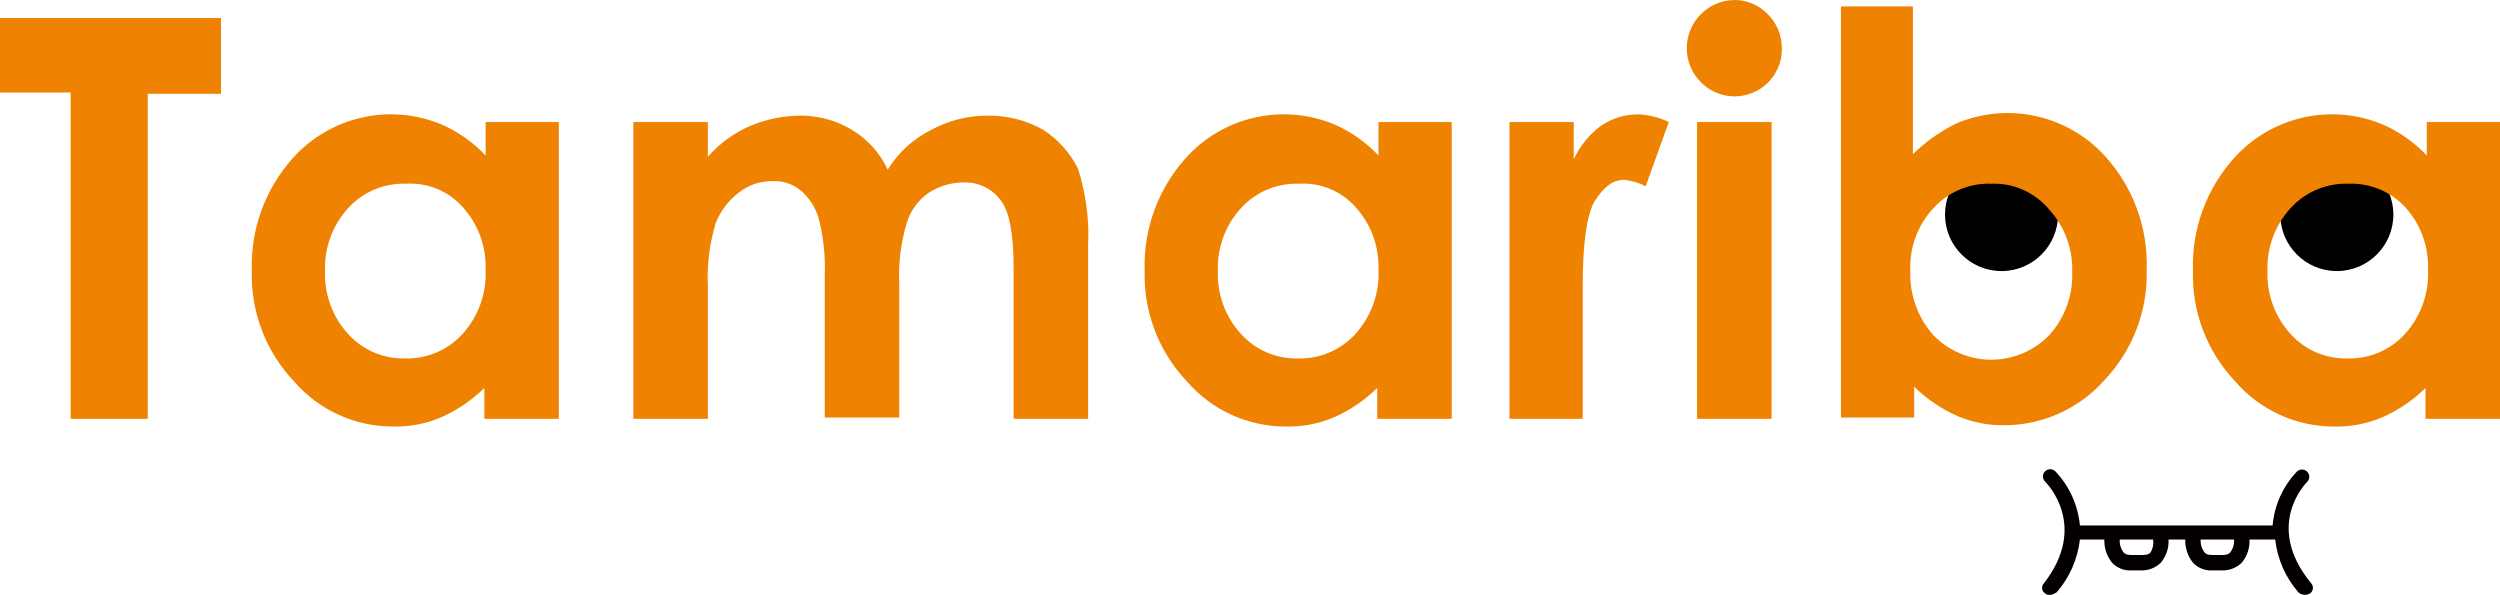
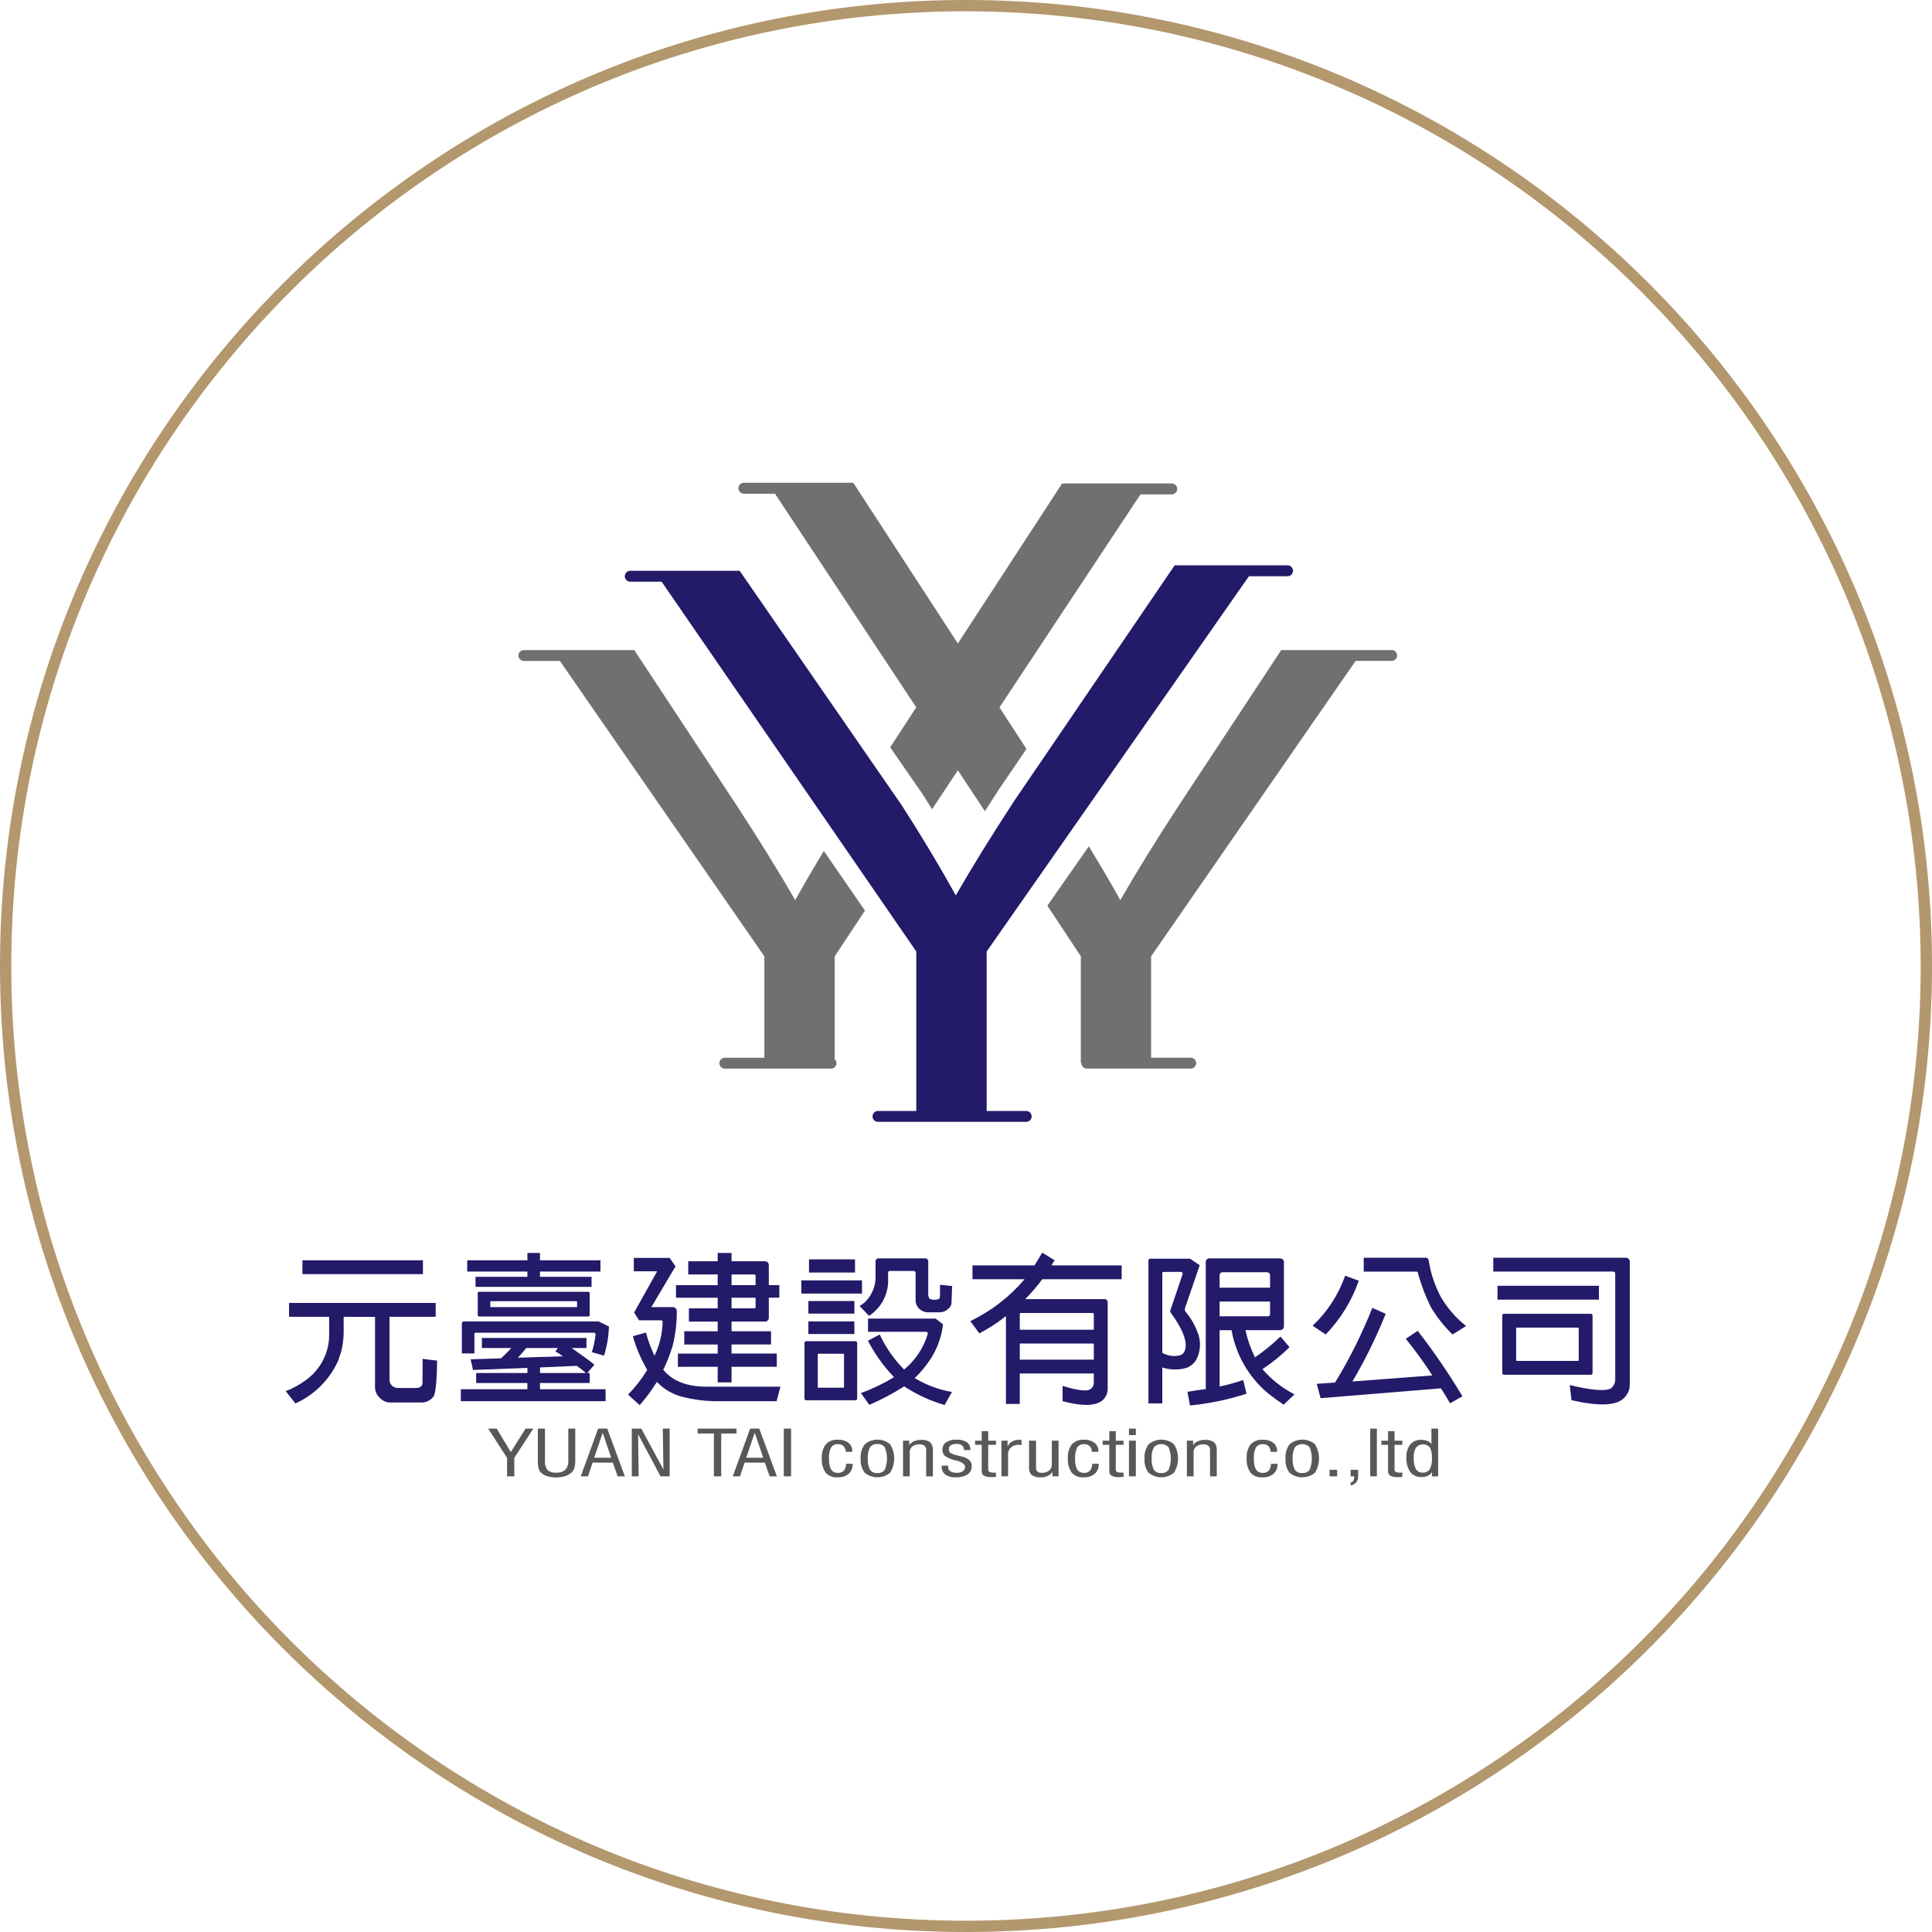
- <svg xmlns="http://www.w3.org/2000/svg" width="194.6" height="46.3" viewBox="0 0 194.6 46.3">
-   <g id="logo" transform="translate(-147.1 -28.7)">
-     <circle id="Ellipse_2" data-name="Ellipse 2" cx="4.4" cy="4.4" r="4.4" transform="translate(298.5 41)" />
-     <circle id="Ellipse_3" data-name="Ellipse 3" cx="4.4" cy="4.4" r="4.4" transform="translate(324.6 41)" />
-     <g id="Group_15" data-name="Group 15">
-       <path id="Path_28" data-name="Path 28" d="M147.1,30.1h17.2V36h-5.7V61.3h-6V35.9h-5.5Z" fill="#ef8200" />
-       <path id="Path_29" data-name="Path 29" d="M184.8,38.2h5.8V61.3h-5.8V58.9a11.353,11.353,0,0,1-3.4,2.3,9.04,9.04,0,0,1-3.7.7,10.13,10.13,0,0,1-7.7-3.5,12.008,12.008,0,0,1-3.3-8.6,12.523,12.523,0,0,1,3.2-8.8,10.257,10.257,0,0,1,11.6-2.6,10.617,10.617,0,0,1,3.4,2.4V38.2ZM178.7,43a5.826,5.826,0,0,0-4.5,1.9,6.89,6.89,0,0,0-1.8,4.9,6.89,6.89,0,0,0,1.8,4.9,5.762,5.762,0,0,0,4.4,1.9,5.826,5.826,0,0,0,4.5-1.9,6.971,6.971,0,0,0,1.8-5,6.89,6.89,0,0,0-1.8-4.9A5.446,5.446,0,0,0,178.7,43Z" fill="#ef8200" />
-       <path id="Path_30" data-name="Path 30" d="M196.4,38.2h5.8v2.7a9.308,9.308,0,0,1,3.3-2.4,10.191,10.191,0,0,1,4-.8,7.655,7.655,0,0,1,3.9,1.1,7.073,7.073,0,0,1,2.8,3.1,8.42,8.42,0,0,1,3.4-3.1,9.257,9.257,0,0,1,4.4-1.1,8.583,8.583,0,0,1,4.3,1.1,7.741,7.741,0,0,1,2.7,3,16.8,16.8,0,0,1,.8,6V61.3H226V49.6c0-2.6-.3-4.4-1-5.3a3.424,3.424,0,0,0-2.9-1.4,5.029,5.029,0,0,0-2.7.8,4.381,4.381,0,0,0-1.7,2.3,13.954,13.954,0,0,0-.6,4.8V61.2h-5.8V50.1a15.368,15.368,0,0,0-.5-4.5,4.581,4.581,0,0,0-1.4-2.1,3.232,3.232,0,0,0-2.2-.7,4.109,4.109,0,0,0-2.6.9,5.46,5.46,0,0,0-1.8,2.4,14.621,14.621,0,0,0-.6,4.9V61.3h-5.8V38.2Z" fill="#ef8200" />
-       <path id="Path_31" data-name="Path 31" d="M254.3,38.2h5.8V61.3h-5.8V58.9a11.353,11.353,0,0,1-3.4,2.3,9.04,9.04,0,0,1-3.7.7,10.13,10.13,0,0,1-7.7-3.5,12.008,12.008,0,0,1-3.3-8.6,12.523,12.523,0,0,1,3.2-8.8A10.257,10.257,0,0,1,251,38.4a10.617,10.617,0,0,1,3.4,2.4V38.2ZM248.2,43a5.826,5.826,0,0,0-4.5,1.9,6.89,6.89,0,0,0-1.8,4.9,6.89,6.89,0,0,0,1.8,4.9,5.762,5.762,0,0,0,4.4,1.9,5.826,5.826,0,0,0,4.5-1.9,6.971,6.971,0,0,0,1.8-5,6.89,6.89,0,0,0-1.8-4.9A5.446,5.446,0,0,0,248.2,43Z" fill="#ef8200" />
-       <path id="Path_32" data-name="Path 32" d="M264.6,38.2h5v2.9a6.889,6.889,0,0,1,2.1-2.6,5.21,5.21,0,0,1,2.9-.9,6.026,6.026,0,0,1,2.4.6l-1.8,5a4.506,4.506,0,0,0-1.7-.5c-.9,0-1.6.6-2.3,1.7-.6,1.1-.9,3.3-.9,6.5V61.3h-5.7Z" fill="#ef8200" />
-       <path id="Path_33" data-name="Path 33" d="M282.1,28.7a3.631,3.631,0,0,1,2.6,1.1,3.693,3.693,0,0,1,1.1,2.7,3.677,3.677,0,0,1-6.3,2.6,3.693,3.693,0,0,1-1.1-2.7,3.757,3.757,0,0,1,3.7-3.7Zm-2.9,9.5H285V61.3h-5.8Z" fill="#ef8200" />
-       <path id="Path_34" data-name="Path 34" d="M296,29.3V40.7a13.14,13.14,0,0,1,3.4-2.4A10.257,10.257,0,0,1,311,40.9a12.523,12.523,0,0,1,3.2,8.8,12.008,12.008,0,0,1-3.3,8.6,10.445,10.445,0,0,1-7.7,3.5,9.04,9.04,0,0,1-3.7-.7,11.353,11.353,0,0,1-3.4-2.3v2.4h-5.7v-32H296ZM302.1,43a5.826,5.826,0,0,0-4.5,1.9,6.727,6.727,0,0,0-1.8,4.9,7.138,7.138,0,0,0,1.8,5,6.279,6.279,0,0,0,9,0,6.89,6.89,0,0,0,1.8-4.9,6.89,6.89,0,0,0-1.8-4.9A5.593,5.593,0,0,0,302.1,43Z" fill="#ef8200" />
-       <path id="Path_35" data-name="Path 35" d="M335.9,38.2h5.8V61.3h-5.8V58.9a11.353,11.353,0,0,1-3.4,2.3,9.04,9.04,0,0,1-3.7.7,10.13,10.13,0,0,1-7.7-3.5,12.008,12.008,0,0,1-3.3-8.6A12.523,12.523,0,0,1,321,41a10.257,10.257,0,0,1,11.6-2.6,10.617,10.617,0,0,1,3.4,2.4V38.2Zm-6,4.8a5.826,5.826,0,0,0-4.5,1.9,6.89,6.89,0,0,0-1.8,4.9,6.89,6.89,0,0,0,1.8,4.9,5.762,5.762,0,0,0,4.4,1.9,5.826,5.826,0,0,0,4.5-1.9,6.971,6.971,0,0,0,1.8-5,6.89,6.89,0,0,0-1.8-4.9A5.729,5.729,0,0,0,329.9,43Z" fill="#ef8200" />
+ <svg xmlns="http://www.w3.org/2000/svg" width="261.598" height="261.599" viewBox="0 0 261.598 261.599">
+   <g id="logo" transform="translate(-387.735 -57.084)">
+     <path id="Path_5493" data-name="Path 5493" d="M518.534,7199.633c-72.122,0-130.8-58.677-130.8-130.8s58.677-130.8,130.8-130.8,130.8,58.677,130.8,130.8S590.656,7199.633,518.534,7199.633Zm0-260.07a129.271,129.271,0,1,0,129.27,129.27A129.416,129.416,0,0,0,518.534,6939.563Z" transform="translate(0 -6880.95)" fill="#b3976d" />
+     <g id="Group_366" data-name="Group 366" transform="translate(0 -6880.95)">
+       <g id="Group_164" data-name="Group 164">
+         <path id="Path_1725" data-name="Path 1725" d="M488.46,7004.882h4.212l19.124,28.929-3.526,5.411,4.362,6.314c.446.69.871,1.38,1.307,2.07l3.491-5.274,3.662,5.54c.611-.955,1.211-1.9,1.858-2.893l.034-.045,3.739-5.49-3.659-5.624,19.095-28.847h4.207a.74.74,0,1,0,0-1.479H531.551l-14.12,21.669-14.156-21.757H488.46a.738.738,0,1,0,0,1.476Z" fill="#717071" />
+         <path id="Path_1726" data-name="Path 1726" d="M576.169,7026.057h-14.95L547.283,7047.2q-4.614,7.065-7.853,12.711c-1.349-2.426-2.785-4.853-4.264-7.281l-5.616,8.034,4.533,6.857v14.465h.069a.735.735,0,0,0,.741.736h14.069a.736.736,0,1,0,0-1.472H543.6v-13.729l27.691-40h4.876a.735.735,0,1,0,0-1.471Z" fill="#717071" />
+         <path id="Path_1727" data-name="Path 1727" d="M504.85,7061.336l-5.564-8.079c-1.343,2.22-2.644,4.439-3.878,6.657q-3.244-5.64-7.852-12.711l-13.937-21.146H458.672a.735.735,0,1,0,0,1.471h4.873l27.688,40v13.729h-5.355a.736.736,0,1,0,0,1.472h14.383a.735.735,0,0,0,.739-.736.727.727,0,0,0-.245-.54v-13.925Z" fill="#717071" />
+         <path id="Path_1728" data-name="Path 1728" d="M526.685,7088.463h-5.352v-21.591l35.512-50.814H562.1a.739.739,0,0,0,0-1.477H546.788l-21.778,31.978q-4.616,7.071-7.855,12.711-3.381-6.087-7.309-12.174l-21.958-31.773H473.074a.739.739,0,1,0,0,1.478h4.249l34.482,50.071v21.591h-5.187a.738.738,0,1,0,0,1.476h20.067a.738.738,0,1,0,0-1.476Z" fill="#231a69" />
+       </g>
+       <g id="Group_165" data-name="Group 165">
+         <path id="Path_1729" data-name="Path 1729" d="M456.393,7137.935v-2.5l-2.552-3.962h1.15l1.907,3.182,2-3.182h1.049l-2.574,3.962v2.5Z" fill="#595757" />
+         <path id="Path_1730" data-name="Path 1730" d="M460.561,7131.472h.964v4.348a1.8,1.8,0,0,0,.345,1.261,1.6,1.6,0,0,0,1.175.355,1.714,1.714,0,0,0,1.24-.39,1.657,1.657,0,0,0,.4-1.226v-4.348h.942v4.218a3.774,3.774,0,0,1-.123,1.156,1.477,1.477,0,0,1-.416.6,2.327,2.327,0,0,1-.872.475,4.361,4.361,0,0,1-2.4-.012,2.044,2.044,0,0,1-.853-.5,1.237,1.237,0,0,1-.311-.56,5.08,5.08,0,0,1-.092-1.161Z" fill="#595757" />
+         <path id="Path_1731" data-name="Path 1731" d="M466.371,7137.935l2.356-6.463h1.228l2.39,6.463h-.976l-.656-1.863h-2.737l-.629,1.863Zm1.823-2.518h2.3l-1.15-3.386Z" fill="#595757" />
+         <path id="Path_1732" data-name="Path 1732" d="M473.281,7137.935v-6.463h1.29l2.995,5.544-.089-5.544h.931v6.463h-1.235l-3.039-5.707.078,5.707Z" fill="#595757" />
+         <path id="Path_1733" data-name="Path 1733" d="M484.4,7137.935v-5.8h-2.2v-.663h5.261v.663h-2.07v5.8Z" fill="#595757" />
+         <path id="Path_1734" data-name="Path 1734" d="M486.955,7137.935l2.356-6.463h1.228l2.39,6.463h-.976l-.657-1.863h-2.737l-.628,1.863Zm1.823-2.518h2.3l-1.15-3.386Z" fill="#595757" />
+         <path id="Path_1735" data-name="Path 1735" d="M493.865,7137.935v-6.463h.987v6.463Z" fill="#595757" />
+         <path id="Path_1736" data-name="Path 1736" d="M502.3,7136.235l.887,0a1.719,1.719,0,0,1-.539,1.356,2.211,2.211,0,0,1-1.519.478,1.946,1.946,0,0,1-1.6-.633,3.049,3.049,0,0,1-.518-1.948,2.828,2.828,0,0,1,.538-1.886,2.039,2.039,0,0,1,1.632-.623,2.244,2.244,0,0,1,1.428.413,1.355,1.355,0,0,1,.524,1.127v.1h-.88a1.144,1.144,0,0,0-.292-.773,1.009,1.009,0,0,0-.746-.264,1.038,1.038,0,0,0-.945.439,2.886,2.886,0,0,0-.283,1.492,2.925,2.925,0,0,0,.286,1.509,1.049,1.049,0,0,0,.953.442.979.979,0,0,0,.78-.315A1.406,1.406,0,0,0,502.3,7136.235Z" fill="#595757" />
+         <path id="Path_1737" data-name="Path 1737" d="M504.274,7135.522a2.842,2.842,0,0,1,.559-1.929,2.665,2.665,0,0,1,3.427-.006,3.663,3.663,0,0,1,0,3.864,2.728,2.728,0,0,1-3.443,0A2.856,2.856,0,0,1,504.274,7135.522Zm.965,0a2.864,2.864,0,0,0,.3,1.526,1.12,1.12,0,0,0,1,.442,1.106,1.106,0,0,0,1-.451,3.986,3.986,0,0,0,0-3.034,1.114,1.114,0,0,0-1-.442,1.126,1.126,0,0,0-1,.438A2.824,2.824,0,0,0,505.239,7135.522Z" fill="#595757" />
+         <path id="Path_1738" data-name="Path 1738" d="M510.007,7137.935v-4.83h.846v.6a1.461,1.461,0,0,1,.64-.529,2.448,2.448,0,0,1,.982-.176,1.814,1.814,0,0,1,1.214.323,1.436,1.436,0,0,1,.362,1.112v3.5h-.909v-3.55a.736.736,0,0,0-.224-.588,1.034,1.034,0,0,0-.684-.193,1.5,1.5,0,0,0-.963.286.937.937,0,0,0-.356.772v3.273Z" fill="#595757" />
+         <path id="Path_1739" data-name="Path 1739" d="M515.234,7136.483h.9a.071.071,0,0,1-.005.025.894.894,0,0,0-.017.139.682.682,0,0,0,.3.6,1.545,1.545,0,0,0,.873.206,1.414,1.414,0,0,0,.821-.21.663.663,0,0,0,.3-.571q0-.571-1.172-.873l-.017,0a4.237,4.237,0,0,1-1.526-.609,1.1,1.1,0,0,1-.347-.877,1.146,1.146,0,0,1,.5-.988,2.344,2.344,0,0,1,1.383-.355,2.446,2.446,0,0,1,1.419.34,1.156,1.156,0,0,1,.477,1v.068h-.859a.863.863,0,0,0-.263-.636,1.121,1.121,0,0,0-.735-.2,1.389,1.389,0,0,0-.794.187.637.637,0,0,0-.266.556.608.608,0,0,0,.07.294.545.545,0,0,0,.205.21,3.649,3.649,0,0,0,.981.336c.262.061.464.113.606.154a2.157,2.157,0,0,1,.954.49,1.08,1.08,0,0,1,.286.782,1.29,1.29,0,0,1-.558,1.121,2.731,2.731,0,0,1-1.59.394,2.318,2.318,0,0,1-1.434-.375,1.315,1.315,0,0,1-.485-1.106Z" fill="#595757" />
+         <path id="Path_1740" data-name="Path 1740" d="M521.539,7136.937a.44.44,0,0,0,.146.4,1.558,1.558,0,0,0,.7.094c.049,0,.089,0,.121,0s.059,0,.081-.006l.006.592-.225.008c-.232.009-.379.013-.442.013a1.868,1.868,0,0,1-.952-.191.633.633,0,0,1-.311-.577v-3.6h-.9v-.558h.9v-1.289h.881v1.289h1.049v.558h-1.049Z" fill="#595757" />
+         <path id="Path_1741" data-name="Path 1741" d="M523.333,7137.935v-4.83h.836v.789a1.483,1.483,0,0,1,.592-.663,1.707,1.707,0,0,1,.906-.24c.1,0,.178,0,.232,0s.106.007.155.012v.722a.749.749,0,0,0-.16-.044,1.123,1.123,0,0,0-.194-.015,1.575,1.575,0,0,0-1.082.344,1.22,1.22,0,0,0-.387.961v2.959Z" fill="#595757" />
+         <path id="Path_1742" data-name="Path 1742" d="M530.232,7137.935v-.629a1.272,1.272,0,0,1-.609.562,2.321,2.321,0,0,1-1,.2,1.872,1.872,0,0,1-1.177-.3,1.141,1.141,0,0,1-.371-.948V7133.1h.943v3.731a.561.561,0,0,0,.2.461.846.846,0,0,0,.558.164,1.549,1.549,0,0,0,1.015-.3,1.042,1.042,0,0,0,.365-.848V7133.1h.913v4.83Z" fill="#595757" />
+         <path id="Path_1743" data-name="Path 1743" d="M535.622,7136.235l.886,0a1.718,1.718,0,0,1-.538,1.356,2.213,2.213,0,0,1-1.52.478,1.944,1.944,0,0,1-1.6-.633,3.042,3.042,0,0,1-.518-1.948,2.822,2.822,0,0,1,.538-1.886,2.039,2.039,0,0,1,1.632-.623,2.239,2.239,0,0,1,1.427.413,1.356,1.356,0,0,1,.525,1.127v.1h-.881a1.144,1.144,0,0,0-.291-.773,1.011,1.011,0,0,0-.747-.264,1.036,1.036,0,0,0-.944.439,2.876,2.876,0,0,0-.283,1.492,2.925,2.925,0,0,0,.286,1.509,1.049,1.049,0,0,0,.953.442.982.982,0,0,0,.78-.315A1.406,1.406,0,0,0,535.622,7136.235Z" fill="#595757" />
+         <path id="Path_1744" data-name="Path 1744" d="M538.813,7136.937a.443.443,0,0,0,.146.4,1.564,1.564,0,0,0,.7.094c.048,0,.089,0,.12,0s.059,0,.082-.006l.006.592-.225.008c-.232.009-.38.013-.443.013a1.863,1.863,0,0,1-.951-.191.631.631,0,0,1-.311-.577v-3.6h-.9v-.558h.9v-1.289h.88v1.289h1.05v.558h-1.05Z" fill="#595757" />
+         <path id="Path_1745" data-name="Path 1745" d="M540.6,7132.349v-.877h.931v.877Zm0,5.586v-4.83h.931v4.83Z" fill="#595757" />
+         <path id="Path_1746" data-name="Path 1746" d="M542.711,7135.522a2.842,2.842,0,0,1,.558-1.929,2.665,2.665,0,0,1,3.427-.006,3.66,3.66,0,0,1,0,3.864,2.729,2.729,0,0,1-3.444,0A2.857,2.857,0,0,1,542.711,7135.522Zm.965,0a2.875,2.875,0,0,0,.3,1.526,1.12,1.12,0,0,0,1,.442,1.106,1.106,0,0,0,.995-.451,3.986,3.986,0,0,0,0-3.034,1.352,1.352,0,0,0-2,0A2.815,2.815,0,0,0,543.676,7135.522Z" fill="#595757" />
+         <path id="Path_1747" data-name="Path 1747" d="M548.443,7137.935v-4.83h.847v.6a1.45,1.45,0,0,1,.64-.529,2.443,2.443,0,0,1,.981-.176,1.819,1.819,0,0,1,1.215.323,1.439,1.439,0,0,1,.361,1.112v3.5h-.909v-3.55a.736.736,0,0,0-.224-.588,1.032,1.032,0,0,0-.684-.193,1.5,1.5,0,0,0-.962.286.934.934,0,0,0-.356.772v3.273Z" fill="#595757" />
+         <path id="Path_1748" data-name="Path 1748" d="M559.829,7136.235l.886,0a1.718,1.718,0,0,1-.538,1.356,2.214,2.214,0,0,1-1.52.478,1.944,1.944,0,0,1-1.6-.633,3.043,3.043,0,0,1-.519-1.948,2.822,2.822,0,0,1,.539-1.886,2.038,2.038,0,0,1,1.631-.623,2.242,2.242,0,0,1,1.428.413,1.356,1.356,0,0,1,.525,1.127v.1h-.881a1.144,1.144,0,0,0-.292-.773,1.007,1.007,0,0,0-.746-.264,1.038,1.038,0,0,0-.945.439,2.886,2.886,0,0,0-.283,1.492,2.925,2.925,0,0,0,.286,1.509,1.052,1.052,0,0,0,.954.442.982.982,0,0,0,.78-.315A1.406,1.406,0,0,0,559.829,7136.235Z" fill="#595757" />
+         <path id="Path_1749" data-name="Path 1749" d="M561.8,7135.522a2.842,2.842,0,0,1,.558-1.929,2.665,2.665,0,0,1,3.427-.006,3.66,3.66,0,0,1,0,3.864,2.729,2.729,0,0,1-3.444,0A2.857,2.857,0,0,1,561.8,7135.522Zm.965,0a2.875,2.875,0,0,0,.3,1.526,1.12,1.12,0,0,0,1,.442,1.106,1.106,0,0,0,1-.451,3.986,3.986,0,0,0,0-3.034,1.352,1.352,0,0,0-2,0A2.815,2.815,0,0,0,562.768,7135.522Z" fill="#595757" />
+         <path id="Path_1750" data-name="Path 1750" d="M567.765,7137.935v-.885h1.021v.885Z" fill="#595757" />
+         <path id="Path_1751" data-name="Path 1751" d="M570.614,7139.173v-.4a.482.482,0,0,0,.356-.24,1.043,1.043,0,0,0,.127-.554v-.042h-.483v-.885h1.021v.885a1.231,1.231,0,0,1-.275.818A1.212,1.212,0,0,1,570.614,7139.173Z" fill="#595757" />
+         <path id="Path_1752" data-name="Path 1752" d="M573.268,7137.935v-6.463h.9v6.463Z" fill="#595757" />
+         <path id="Path_1753" data-name="Path 1753" d="M576.56,7136.937a.443.443,0,0,0,.146.4,1.563,1.563,0,0,0,.7.094c.048,0,.088,0,.12,0s.059,0,.081-.006l.006.592-.225.008c-.231.009-.379.013-.442.013a1.868,1.868,0,0,1-.952-.191.633.633,0,0,1-.311-.577v-3.6h-.9v-.558h.9v-1.289h.881v1.289h1.049v.558H576.56Z" fill="#595757" />
+         <path id="Path_1754" data-name="Path 1754" d="M582.466,7137.935h-.847v-.608a.977.977,0,0,1-.505.512,1.971,1.971,0,0,1-.9.193,1.8,1.8,0,0,1-1.523-.682,3.213,3.213,0,0,1-.524-1.983,2.633,2.633,0,0,1,.527-1.752,1.82,1.82,0,0,1,1.47-.624,2.219,2.219,0,0,1,.9.172.847.847,0,0,1,.491.441v-2.132h.908Zm-.847-2.451a2.813,2.813,0,0,0-.277-1.473,1.241,1.241,0,0,0-1.882.034,2.52,2.52,0,0,0-.3,1.389,3.024,3.024,0,0,0,.289,1.521,1,1,0,0,0,.917.472,1.067,1.067,0,0,0,.962-.445A2.833,2.833,0,0,0,581.619,7135.484Z" fill="#595757" />
+       </g>
+       <g id="Group_166" data-name="Group 166">
+         <path id="Path_1755" data-name="Path 1755" d="M434.268,7116.336v2.241a11.519,11.519,0,0,1-.366,2.587c-.129.345-.245.689-.345,1.034a11.557,11.557,0,0,1-5.82,5.865l-1.316-1.661a11.29,11.29,0,0,0,2.652-1.444,7.538,7.538,0,0,0,3.233-6.381v-2.241h-5.432v-1.876h19.855v1.876h-6.252v8.515a1.083,1.083,0,0,0,.324.8,1.179,1.179,0,0,0,.775.323h2.587a.937.937,0,0,0,.582-.216.579.579,0,0,0,.194-.517q.023-.927.022-3.212l1.962.238q-.066,4.375-.518,4.893a2.033,2.033,0,0,1-1.4.776h-4.527a2.055,2.055,0,0,1-1.38-.69,1.9,1.9,0,0,1-.582-1.294v-9.613ZM445,7108.683v1.874H428.685v-1.874Z" fill="#231a69" />
+         <path id="Path_1756" data-name="Path 1756" d="M459.15,7125.3h-6.941v-1.357h6.941v-.691l-7.372.281q-.129-.669-.324-1.444l4.118-.13q.732-.667,1.4-1.4h-3.988V7119.2h14.163v1.358h-2.005q2.307,1.617,3.083,2.263l-.971,1.122h.324v1.357h-6.725v.842h8.88v1.617h-19.6v-1.617h9.011Zm-8.881-8.04c.013-.2.114-.3.3-.3h18.216l1.4.69a14.2,14.2,0,0,1-.668,3.945l-1.639-.474a12.518,12.518,0,0,0,.5-2.394q0-.236-.216-.236H452.123a.134.134,0,0,0-.152.151v2.652h-1.7Zm8.881-7.05H451v-1.529h8.149v-.992h1.7v.992h8.191v1.529h-8.191v.712h6.984v1.358H452.123v-1.358h7.027Zm8.213,6.08H452.618c-.13,0-.194-.072-.194-.216v-2.932a.171.171,0,0,1,.194-.194h14.745c.143,0,.216.065.216.194v2.932A.191.191,0,0,1,467.363,7116.292Zm-13.192-2.07c-.044,0-.059.022-.044.066v.646a.06.06,0,0,0,.044.086h11.641a.085.085,0,0,0,.064-.086v-.646a.058.058,0,0,0-.064-.066Zm9.1,6.338H459q-.474.584-1.143,1.315l6.1-.194q-.734-.518-1.014-.668Zm-2.413,3.385h6.229q-.582-.494-1.251-.97l-4.978.215Z" fill="#231a69" />
+         <path id="Path_1757" data-name="Path 1757" d="M477.456,7117.068c-.015-.173-.05-.259-.108-.259h-3.083l-.669-1.056,3.084-5.519c.014-.057.014-.079,0-.064h-3.126v-1.811h4.85l.8,1.142-3.276,5.519h2.8q.646,0,.646.6a18.683,18.683,0,0,1-.56,4.635,21.833,21.833,0,0,1-1.272,3.256q1.941,2.349,6.1,2.285h9.767l-.519,1.962h-8.536a18.778,18.778,0,0,1-4.117-.561,7.226,7.226,0,0,1-3.557-2.048,24.011,24.011,0,0,1-2.329,3.148l-1.573-1.423a19.474,19.474,0,0,0,2.608-3.363.458.458,0,0,1-.129-.194,19.292,19.292,0,0,1-1.833-4.355l1.769-.5a18.93,18.93,0,0,0,1.163,3.148A11.014,11.014,0,0,0,477.456,7117.068Zm2.069,6.036v-1.79h5.389v-1.228h-4.527v-1.79h4.527v-1.314h-3.9v-1.79h3.9v-1.443h-5.647v-1.7h5.647V7110.6h-3.988v-1.79h3.988v-1.12h1.876v1.12h4.463q.581.023.581.561v2.673h1.423v1.7h-1.423v2.651a.514.514,0,0,1-.581.582H486.79v1.314h5.346v1.79H486.79v1.228h6.122v1.79H486.79v2.113h-1.876V7123.1Zm7.265-11.059h3.255v-1.294a.158.158,0,0,0-.173-.15H486.79Zm0,3.147h3.082c.116-.014.173-.071.173-.172v-1.271H486.79Z" fill="#231a69" />
+         <path id="Path_1758" data-name="Path 1758" d="M504.45,7111.4v1.79h-8.214v-1.79Zm-.9,16.233H496.9c-.158,0-.238-.086-.238-.259v-7.5c.015-.159.094-.238.238-.238h6.64c.172.015.258.094.258.238v7.5A.228.228,0,0,1,503.545,7127.631Zm-.129-13.431v1.7h-6.23v-1.7Zm0,2.76v1.7h-6.23v-1.7Zm.086-8.407v1.789h-6.23v-1.789Zm-4.981,12.783c-.057,0-.078.022-.064.065v4.44c-.014.044.007.073.064.088h3.407c.058-.015.086-.044.086-.088v-4.44c0-.043-.028-.065-.086-.065Zm9.464-10.972v.818a5.692,5.692,0,0,1-2.587,5.024l-1.271-1.337.624-.431a4.778,4.778,0,0,0,1.531-3.837v-1.811a.44.44,0,0,1,.108-.259.353.353,0,0,1,.259-.108h6.381a.352.352,0,0,1,.258.086.559.559,0,0,1,.13.281v4.42a1.188,1.188,0,0,0,.129.6c.087.129.309.2.669.215h.172a1.213,1.213,0,0,0,.495-.129c.088-.043.13-.244.13-.6V7112l1.639.172q-.066,1.854-.087,2.307a1.082,1.082,0,0,1-.388.733,1.76,1.76,0,0,1-1.164.517H513.44a1.788,1.788,0,0,1-1.23-.473,1.6,1.6,0,0,1-.5-1.23v-3.643a.252.252,0,0,0-.281-.259h-3.212Q507.985,7110.149,507.985,7110.364Zm-2.543,17.892-1.142-1.595a25.218,25.218,0,0,0,4.483-2.156,21.418,21.418,0,0,1-3.535-4.936l1.6-.842a16.756,16.756,0,0,0,3.3,4.743,9.859,9.859,0,0,0,3.213-4.85.258.258,0,0,0-.087-.216.855.855,0,0,0-.431-.042H505.27v-1.79h9.14l1.012.776a10.816,10.816,0,0,1-1.595,4.549,14.529,14.529,0,0,1-2.241,2.738,14.8,14.8,0,0,0,5.044,1.875l-.992,1.768a20.712,20.712,0,0,1-5.475-2.523A33.759,33.759,0,0,1,505.442,7128.256Z" fill="#231a69" />
+         <path id="Path_1759" data-name="Path 1759" d="M525.817,7128.127h-1.876v-11.879a4.042,4.042,0,0,0-.517.389,23.241,23.241,0,0,1-3.082,1.94l-1.23-1.66a22.213,22.213,0,0,0,7.352-5.669h-7.05v-1.876H527.8q.516-.8,1.056-1.725l1.681,1.036q-.237.344-.431.689h9.506v1.876H528.857a23.553,23.553,0,0,1-2.307,2.694h10.692a.42.42,0,0,1,.475.474v11.62a2.055,2.055,0,0,1-.884,1.746q-1.467.969-5.217-.021v-2.07q3.081.927,3.73.453a.986.986,0,0,0,.495-.862v-1.273H525.817Zm10.024-10.046v-2.113a.158.158,0,0,0-.172-.151h-9.7a.134.134,0,0,0-.151.151v2.113Zm0,4.053v-2.177H525.817v2.177Z" fill="#231a69" />
+         <path id="Path_1760" data-name="Path 1760" d="M545.115,7128.063h-1.876v-19.338a.229.229,0,0,1,.259-.258h5.368l1.315.883-1.94,5.648q-.173.432.022.647a9.357,9.357,0,0,1,1.617,2.759,4.4,4.4,0,0,1-.173,3.752,2.635,2.635,0,0,1-1.336,1.1,5.6,5.6,0,0,1-3.256-.064Zm.152-17.807a.276.276,0,0,0-.108.043.144.144,0,0,0-.044.108v10.8a3.222,3.222,0,0,0,2.286.366.944.944,0,0,0,.689-.5q.84-1.617-1.875-5.369a.17.17,0,0,1-.044-.128c.015-.044.029-.094.044-.151l1.617-4.765c.1-.287-.008-.423-.324-.409Zm17.741,16.577-1.466,1.4q-1.25-.842-2.155-1.574a14.4,14.4,0,0,1-4.894-8.515h-1.617v7.631a28.717,28.717,0,0,0,3.19-.884l.453,1.854a36.064,36.064,0,0,1-7.653,1.595l-.345-1.854q1.293-.214,2.479-.366v-17.138a.508.508,0,0,1,.561-.561H561q.582.023.582.561v8.558a.534.534,0,0,1-.6.6h-4.613a16.21,16.21,0,0,0,1.293,3.687,26.107,26.107,0,0,0,3.449-2.825l1.228,1.444a24.382,24.382,0,0,1-3.664,2.976A14.254,14.254,0,0,0,563.008,7126.833Zm-3.3-14.443v-1.639c0-.3-.158-.452-.475-.452h-5.906a.4.4,0,0,0-.453.452v1.639Zm-6.834,1.876v2h6.531c.2-.014.3-.114.3-.3v-1.7Z" fill="#231a69" />
+         <path id="Path_1761" data-name="Path 1761" d="M571.72,7111.442a19.905,19.905,0,0,1-4.483,7.285l-1.768-1.185a17.014,17.014,0,0,0,4.4-6.769Zm-5.173,15.908q-.238-.883-.518-1.94l2.479-.172a67.013,67.013,0,0,0,5.045-10.11l1.81.8a67.7,67.7,0,0,1-4.505,9.162l10.822-.819a54.067,54.067,0,0,0-3.6-4.958l1.617-1.078a89.81,89.81,0,0,1,6.057,8.86l-1.681.949q-.561-.993-1.229-2.026Zm14.12-19.012a.425.425,0,0,1,.517.345,15.529,15.529,0,0,0,1.617,4.914,14.13,14.13,0,0,0,3.449,3.988l-1.833,1.142a17.579,17.579,0,0,1-2.952-3.729,25.9,25.9,0,0,1-1.7-4.441c-.03-.229-.094-.345-.2-.345h-7.178v-1.874Z" fill="#231a69" />
+         <path id="Path_1762" data-name="Path 1762" d="M607.812,7108.338a.563.563,0,0,1,.6.668v16.4a2.468,2.468,0,0,1-.906,2.028q-1.551,1.422-6.984.193l-.238-2.048q4.549,1.078,5.6.432a1.594,1.594,0,0,0,.561-1.272v-14.228q0-.3-.323-.3h-16.19v-1.874Zm-3.578,3.794v1.875H590.5v-1.875Zm-1.143,12.05H591.408c-.174,0-.26-.094-.26-.281v-7.717a.23.23,0,0,1,.26-.259h11.683c.187,0,.281.087.281.259v7.717A.249.249,0,0,1,603.091,7124.182Zm-9.981-6.381a.077.077,0,0,0-.086.086v4.311c0,.073.029.108.086.108h8.278c.072-.014.108-.05.108-.108v-4.311a.1.1,0,0,0-.108-.086Z" fill="#231a69" />
+       </g>
    </g>
-     <path id="Path_36" data-name="Path 36" d="M326.7,66.2a.566.566,0,0,0-.8-.8,6.925,6.925,0,0,0-1.9,4.2H309a7.069,7.069,0,0,0-1.9-4.2.566.566,0,1,0-.8.8c.1.1,3.4,3.4-.1,7.9a.521.521,0,0,0,.1.8c.1.1.2.1.4.1s.3-.1.5-.2a7.6,7.6,0,0,0,1.8-4.1h1.9a2.768,2.768,0,0,0,.6,1.8,1.915,1.915,0,0,0,1.5.6h.8a2.107,2.107,0,0,0,1.5-.6,2.61,2.61,0,0,0,.6-1.8h1.3a2.768,2.768,0,0,0,.6,1.8,1.915,1.915,0,0,0,1.5.6h.8a2.107,2.107,0,0,0,1.5-.6,2.61,2.61,0,0,0,.6-1.8h2a7.6,7.6,0,0,0,1.8,4.1.764.764,0,0,0,.5.2.756.756,0,0,0,.4-.1.529.529,0,0,0,.1-.8C323.3,69.6,326.6,66.3,326.7,66.2Zm-12.2,5.5c-.1.1-.2.2-.6.2H313c-.4,0-.5-.1-.6-.2a1.493,1.493,0,0,1-.3-1h2.6A1.5,1.5,0,0,1,314.5,71.7Zm6.2,0c-.1.1-.2.2-.6.2h-.8c-.4,0-.5-.1-.6-.2a1.493,1.493,0,0,1-.3-1H321A1.493,1.493,0,0,1,320.7,71.7Z" fill="#040000" />
  </g>
</svg>
